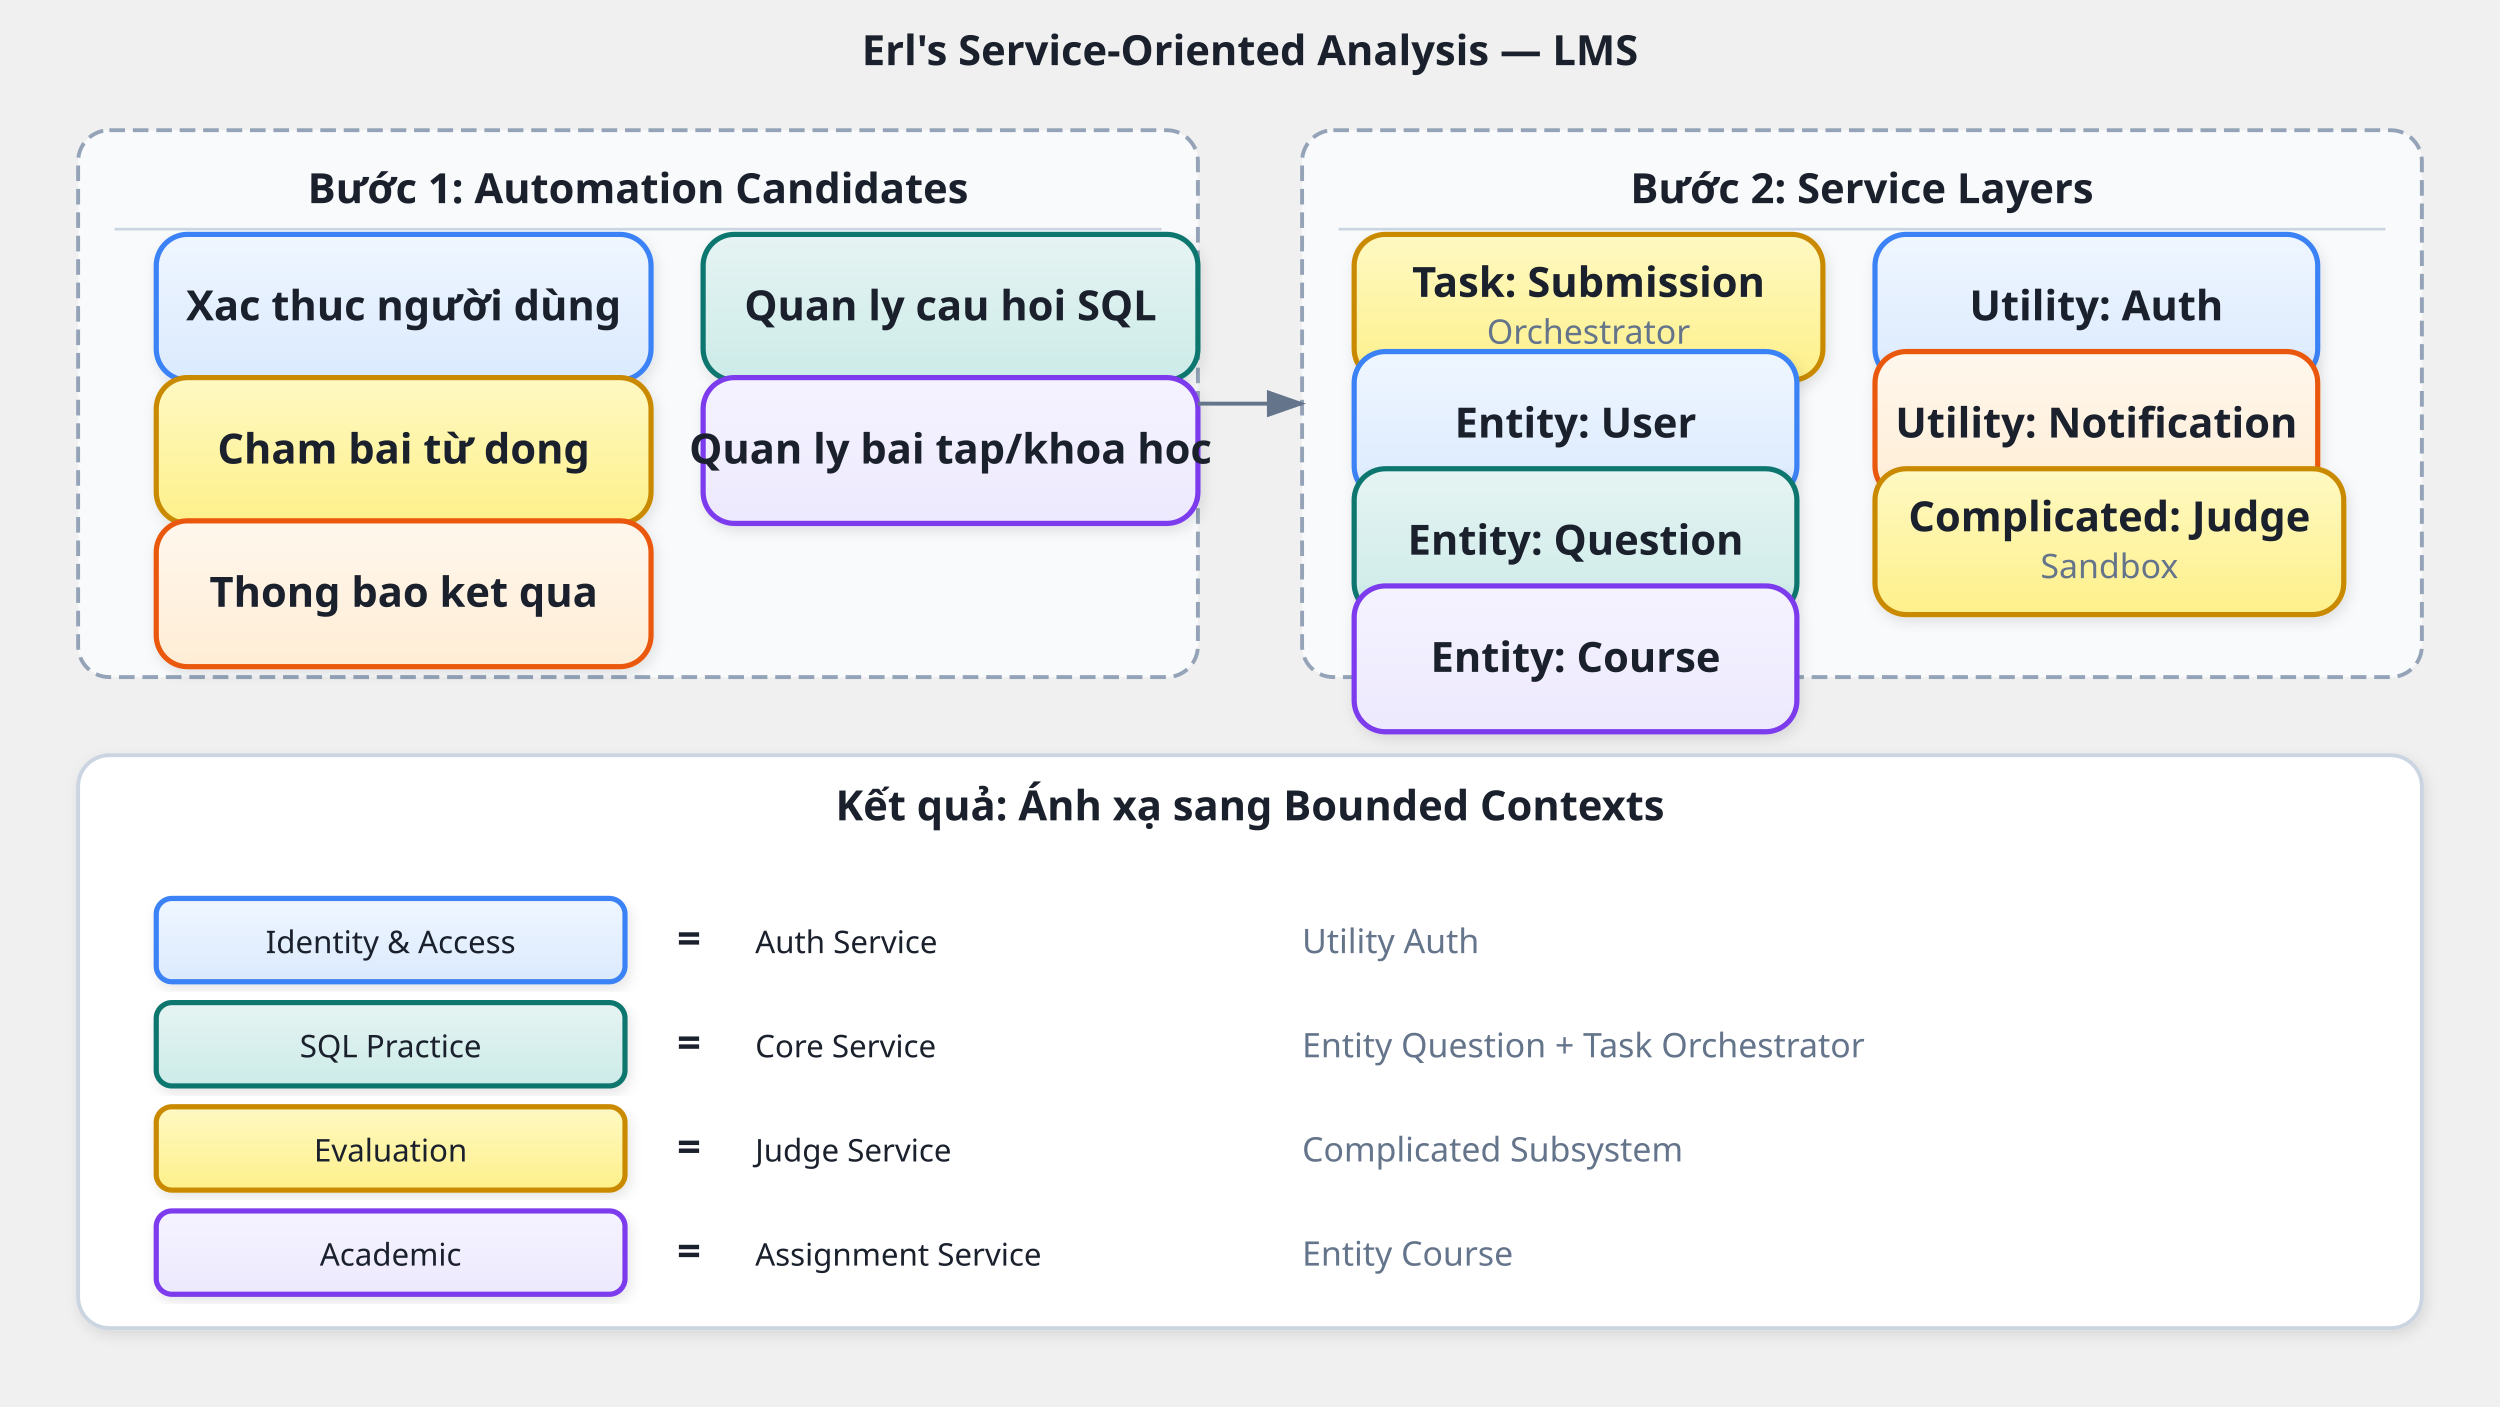
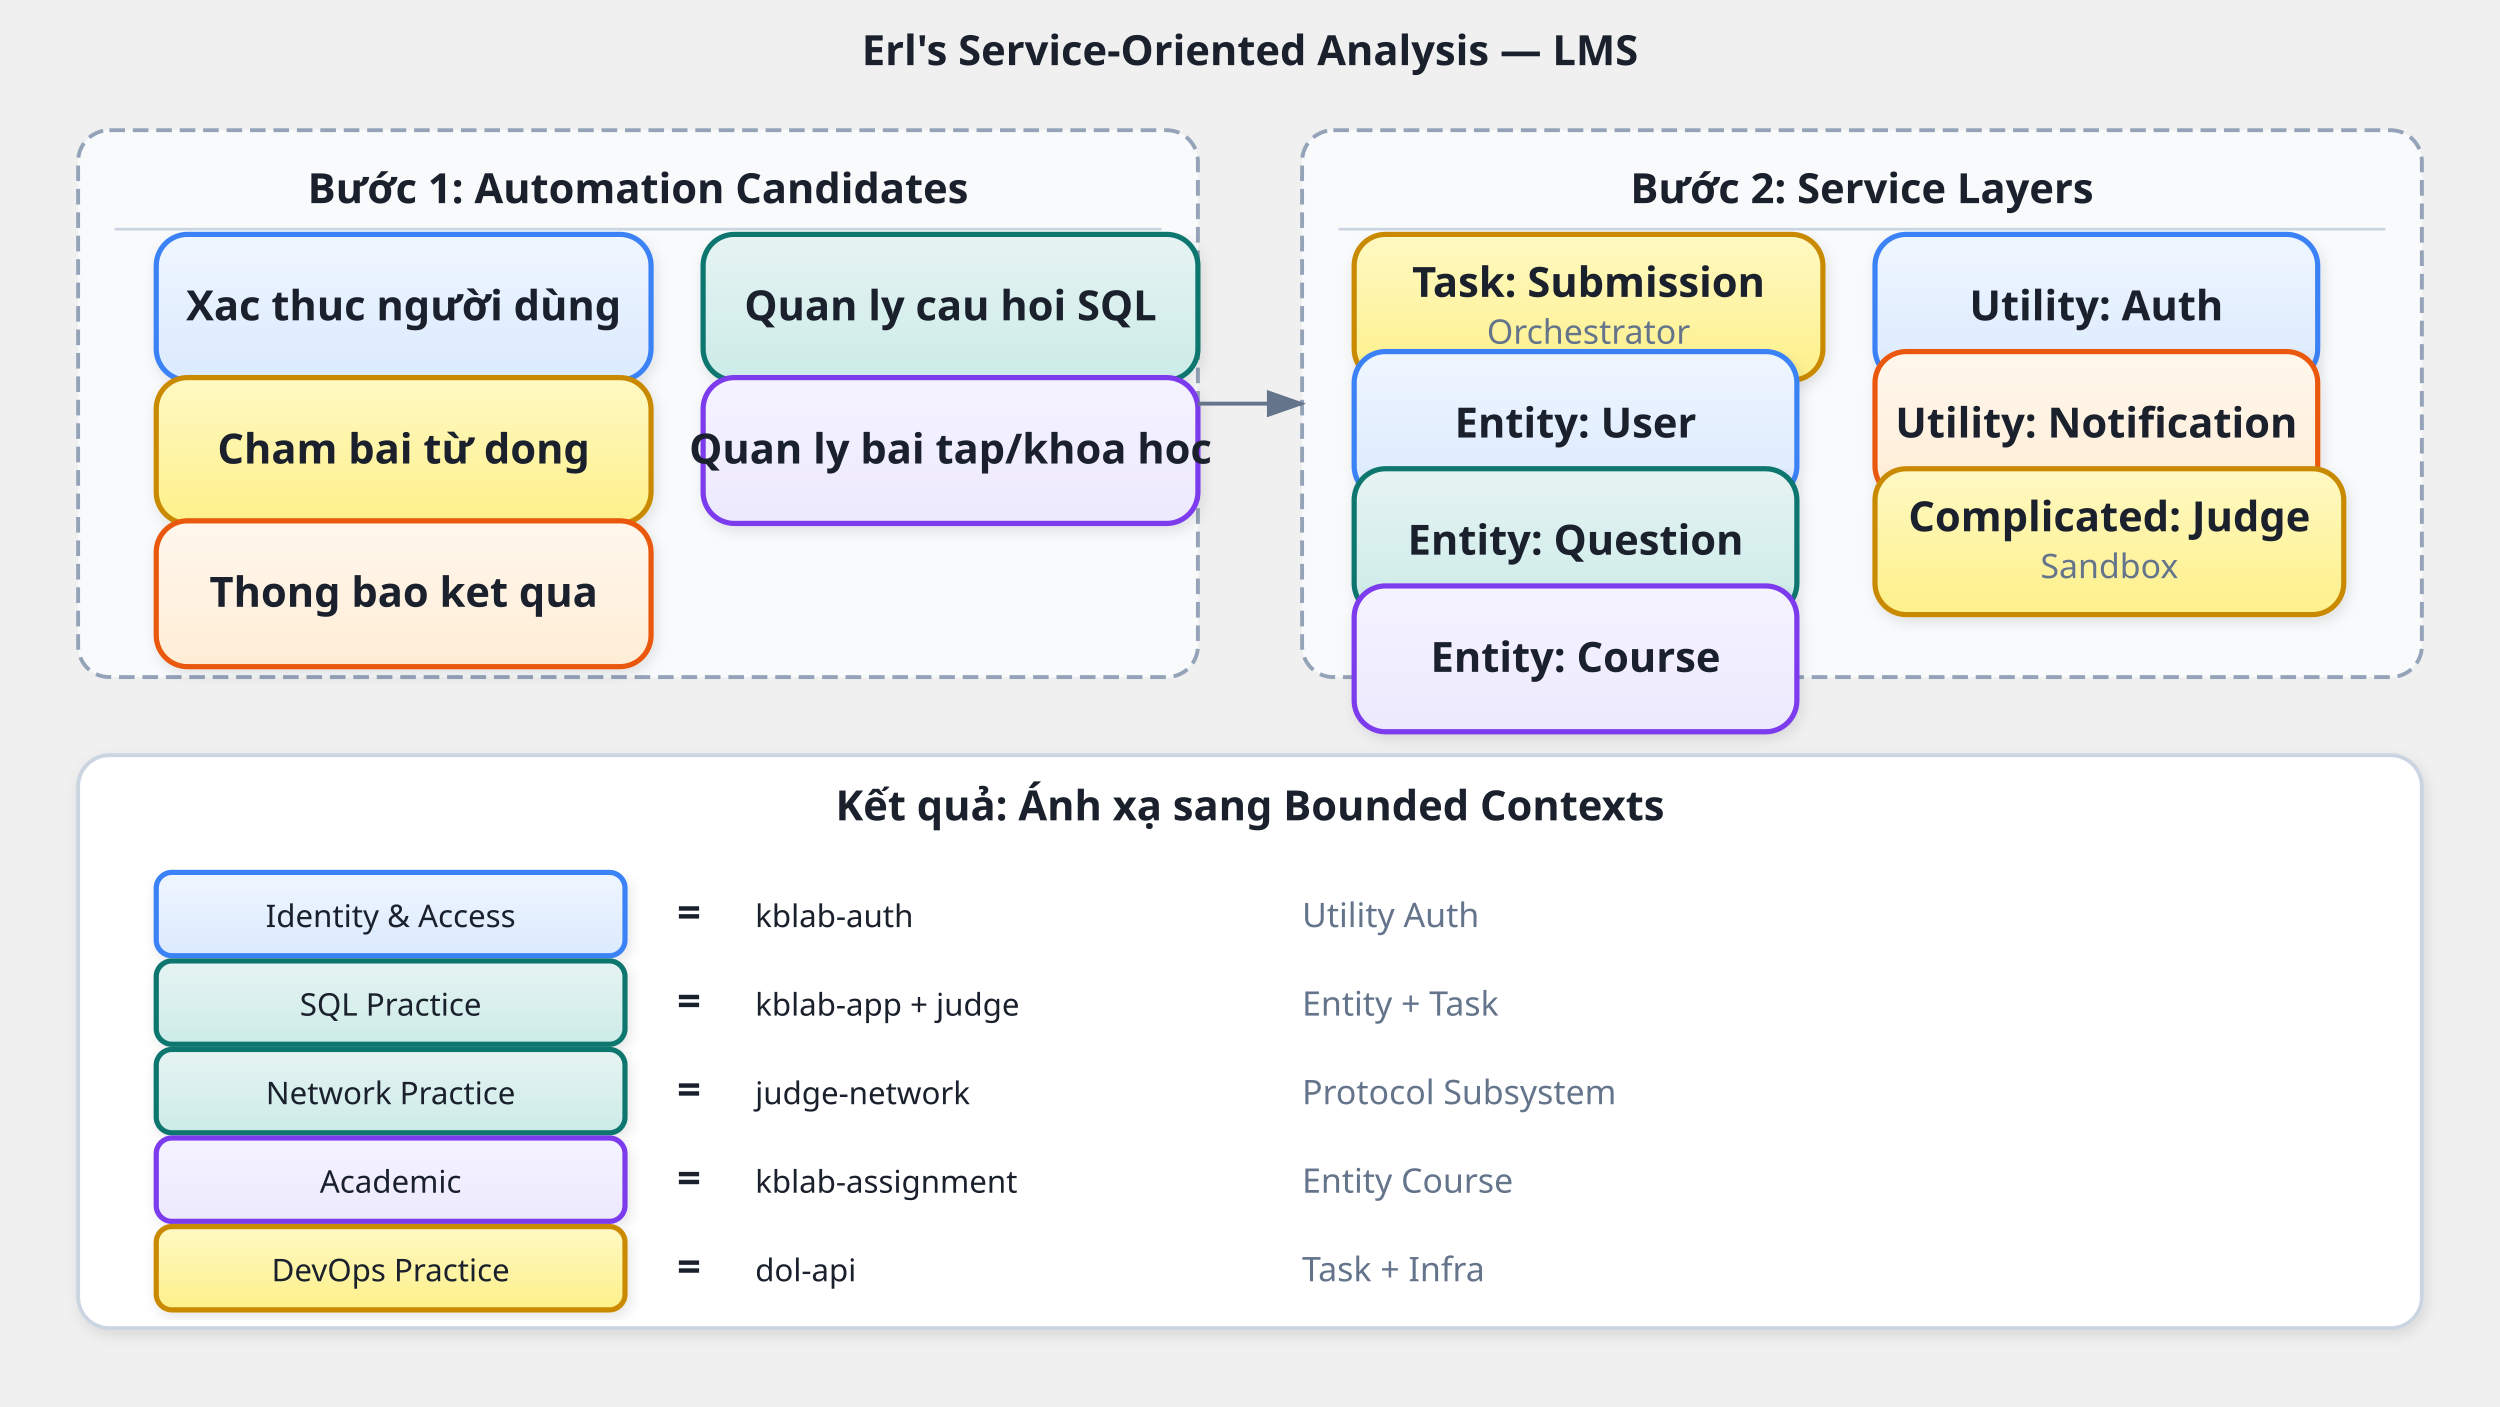
<svg xmlns="http://www.w3.org/2000/svg" viewBox="0 0 960 540" width="100%" height="100%">
  <defs>
    <marker id="arrowhead" markerWidth="10" markerHeight="7" refX="9" refY="3.5" orient="auto">
      <polygon points="0 0, 10 3.5, 0 7" fill="#64748b" />
    </marker>
    <marker id="arrowhead-danger" markerWidth="10" markerHeight="7" refX="9" refY="3.5" orient="auto">
      <polygon points="0 0, 10 3.5, 0 7" fill="#dc2626" />
    </marker>
    <filter id="shadow" x="-4%" y="-4%" width="108%" height="116%">
      <feDropShadow dx="1" dy="2" stdDeviation="2.5" flood-color="#0000001a" />
    </filter>
    <linearGradient id="grad-service" x1="0" y1="0" x2="0" y2="1">
      <stop offset="0%" stop-color="#e6f4f3" />
      <stop offset="100%" stop-color="#ccebe8" />
    </linearGradient>
    <linearGradient id="grad-storage" x1="0" y1="0" x2="0" y2="1">
      <stop offset="0%" stop-color="#dbeafe" />
      <stop offset="100%" stop-color="#bfdbfe" />
    </linearGradient>
    <linearGradient id="grad-event" x1="0" y1="0" x2="0" y2="1">
      <stop offset="0%" stop-color="#fef9c3" />
      <stop offset="100%" stop-color="#fef08a" />
    </linearGradient>
    <linearGradient id="grad-success" x1="0" y1="0" x2="0" y2="1">
      <stop offset="0%" stop-color="#dcfce7" />
      <stop offset="100%" stop-color="#bbf7d0" />
    </linearGradient>
    <linearGradient id="grad-danger" x1="0" y1="0" x2="0" y2="1">
      <stop offset="0%" stop-color="#fee2e2" />
      <stop offset="100%" stop-color="#fecaca" />
    </linearGradient>
    <linearGradient id="grad-warning" x1="0" y1="0" x2="0" y2="1">
      <stop offset="0%" stop-color="#fff7ed" />
      <stop offset="100%" stop-color="#ffedd5" />
    </linearGradient>
    <linearGradient id="grad-info" x1="0" y1="0" x2="0" y2="1">
      <stop offset="0%" stop-color="#eff6ff" />
      <stop offset="100%" stop-color="#dbeafe" />
    </linearGradient>
    <linearGradient id="grad-highlight" x1="0" y1="0" x2="0" y2="1">
      <stop offset="0%" stop-color="#f5f3ff" />
      <stop offset="100%" stop-color="#ede9fe" />
    </linearGradient>
    <linearGradient id="grad-legacy" x1="0" y1="0" x2="0" y2="1">
      <stop offset="0%" stop-color="#f3f4f6" />
      <stop offset="100%" stop-color="#e5e7eb" />
    </linearGradient>
  </defs>
  <style>
    text {
      font-family: 'Segoe UI', system-ui, -apple-system, sans-serif;
      font-size: 14px;
      fill: #1a202c;
    }
    .title { font-weight: 600; font-size: 16px; }
    .small { font-size: 12px; }
    .subtitle { font-size: 13px; fill: #64748b; }
    .mono { font-family: 'Consolas', 'DejaVu Sans Mono', monospace; font-size: 12px; }

    .cluster { fill: #f8fafc; stroke: #94a3b8; stroke-width: 1.5; stroke-dasharray: 6 3; }
    .service { fill: url(#grad-service); stroke: #0f766e; stroke-width: 2.0; filter: url(#shadow); }
    .storage { fill: url(#grad-storage); stroke: #2563eb; stroke-width: 2.0; filter: url(#shadow); }
    .event   { fill: url(#grad-event);   stroke: #ca8a04;   stroke-width: 2.0; filter: url(#shadow); }
    .success { fill: url(#grad-success); stroke: #16a34a; stroke-width: 2.0; filter: url(#shadow); }
    .danger  { fill: url(#grad-danger);  stroke: #dc2626;  stroke-width: 2.0; filter: url(#shadow); }
    .warning { fill: url(#grad-warning); stroke: #ea580c; stroke-width: 2.0; filter: url(#shadow); }
    .info    { fill: url(#grad-info);    stroke: #3b82f6;    stroke-width: 2.0; filter: url(#shadow); }
    .highlight { fill: url(#grad-highlight); stroke: #7c3aed; stroke-width: 2.0; filter: url(#shadow); }
    .legacy  { fill: url(#grad-legacy);  stroke: #9ca3af;  stroke-width: 1.5; filter: url(#shadow); }
    .note    { fill: #ffffff;    stroke: #cbd5e1;   stroke-width: 1.5; filter: url(#shadow); }
    .step    { fill: #ffffff;    stroke: #94a3b8;         stroke-width: 1.5; filter: url(#shadow); }

    .service-flat { fill: #e6f4f3; stroke: #0f766e; stroke-width: 1.5; }
    .storage-flat { fill: #dbeafe; stroke: #2563eb; stroke-width: 1.5; }
    .event-flat   { fill: #fef9c3;   stroke: #ca8a04;   stroke-width: 1.5; }

    .arrow {
      stroke: #64748b; stroke-width: 1.5; fill: none;
      marker-end: url(#arrowhead);
    }
    .arrow-dashed {
      stroke: #64748b; stroke-width: 1.5; fill: none;
      stroke-dasharray: 6 3; marker-end: url(#arrowhead);
    }
    .arrow-danger {
      stroke: #dc2626; stroke-width: 2.0; fill: none;
      marker-end: url(#arrowhead-danger);
    }
    .arrow-bg { fill: #ffffff; opacity: 0.92; }
    .lifeline {
      stroke: #94a3b8; stroke-width: 1.0;
      stroke-dasharray: 4 3; fill: none;
    }
    .separator {
      stroke: #cbd5e1; stroke-width: 1.0;
    }
  </style>
  <text x="480" y="25" text-anchor="middle" class="title">Erl's Service-Oriented Analysis — LMS</text>
  <rect x="30" y="50" width="430" height="210" rx="12" class="cluster" />
  <text x="245.0" y="78" text-anchor="middle" class="title">Bước 1: Automation Candidates</text>
  <line x1="44" y1="88" x2="446" y2="88" class="separator" />
  <rect x="60" y="90" width="190" height="56" rx="12" class="info" />
  <text x="155.0" y="123.0" text-anchor="middle" class="title">Xac thuc người dùng</text>
  <rect x="270" y="90" width="190" height="56" rx="12" class="service" />
  <text x="365.0" y="123.0" text-anchor="middle" class="title">Quan ly cau hoi SQL</text>
  <rect x="60" y="145" width="190" height="56" rx="12" class="event" />
  <text x="155.0" y="178.0" text-anchor="middle" class="title">Cham bai từ dong</text>
  <rect x="270" y="145" width="190" height="56" rx="12" class="highlight" />
  <text x="365.0" y="178.0" text-anchor="middle" class="title">Quan ly bai tap/khoa hoc</text>
  <rect x="60" y="200" width="190" height="56" rx="12" class="warning" />
  <text x="155.0" y="233.0" text-anchor="middle" class="title">Thong bao ket qua</text>
  <rect x="500" y="50" width="430" height="210" rx="12" class="cluster" />
  <text x="715.0" y="78" text-anchor="middle" class="title">Bước 2: Service Layers</text>
  <line x1="514" y1="88" x2="916" y2="88" class="separator" />
  <rect x="520" y="90" width="180" height="56" rx="12" class="event" />
  <text x="610.0" y="114.0" text-anchor="middle" class="title">Task: Submission</text>
  <text x="610.0" y="132.0" text-anchor="middle" class="subtitle">Orchestrator</text>
  <rect x="520" y="135" width="170" height="56" rx="12" class="info" />
  <text x="605.0" y="168.0" text-anchor="middle" class="title">Entity: User</text>
  <rect x="520" y="180" width="170" height="56" rx="12" class="service" />
  <text x="605.0" y="213.0" text-anchor="middle" class="title">Entity: Question</text>
  <rect x="520" y="225" width="170" height="56" rx="12" class="highlight" />
  <text x="605.0" y="258.0" text-anchor="middle" class="title">Entity: Course</text>
  <rect x="720" y="90" width="170" height="56" rx="12" class="info" />
  <text x="805.0" y="123.0" text-anchor="middle" class="title">Utility: Auth</text>
  <rect x="720" y="135" width="170" height="56" rx="12" class="warning" />
  <text x="805.0" y="168.0" text-anchor="middle" class="title">Utility: Notification</text>
  <rect x="720" y="180" width="180" height="56" rx="12" class="event" />
  <text x="810.0" y="204.0" text-anchor="middle" class="title">Complicated: Judge</text>
  <text x="810.0" y="222.0" text-anchor="middle" class="subtitle">Sandbox</text>
  <path d="M 460 155 L 500 155" class="arrow" />
  <rect x="30" y="290" width="900" height="220" rx="12" class="note" />
  <text x="480" y="315" text-anchor="middle" class="title">Kết quả: Ánh xạ sang Bounded Contexts</text>
-   <rect x="60" y="345" width="180" height="32" rx="6" class="info" />
-   <text x="150" y="366" text-anchor="middle" class="small">Identity &amp; Access</text>
-   <text x="260" y="366" class="title">=</text>
-   <text x="290" y="366" class="small">Auth Service</text>
-   <text x="500" y="366" class="subtitle">Utility Auth</text>
-   <rect x="60" y="385" width="180" height="32" rx="6" class="service" />
-   <text x="150" y="406" text-anchor="middle" class="small">SQL Practice</text>
-   <text x="260" y="406" class="title">=</text>
-   <text x="290" y="406" class="small">Core Service</text>
-   <text x="500" y="406" class="subtitle">Entity Question + Task Orchestrator</text>
-   <rect x="60" y="425" width="180" height="32" rx="6" class="event" />
-   <text x="150" y="446" text-anchor="middle" class="small">Evaluation</text>
-   <text x="260" y="446" class="title">=</text>
-   <text x="290" y="446" class="small">Judge Service</text>
-   <text x="500" y="446" class="subtitle">Complicated Subsystem</text>
-   <rect x="60" y="465" width="180" height="32" rx="6" class="highlight" />
-   <text x="150" y="486" text-anchor="middle" class="small">Academic</text>
-   <text x="260" y="486" class="title">=</text>
-   <text x="290" y="486" class="small">Assignment Service</text>
-   <text x="500" y="486" class="subtitle">Entity Course</text>
+   <rect x="60" y="335" width="180" height="32" rx="6" class="info" />
+   <text x="150" y="356" text-anchor="middle" class="small">Identity &amp; Access</text>
+   <text x="260" y="356" class="title">=</text>
+   <text x="290" y="356" class="small">kblab-auth</text>
+   <text x="500" y="356" class="subtitle">Utility Auth</text>
+   <rect x="60" y="369" width="180" height="32" rx="6" class="service" />
+   <text x="150" y="390" text-anchor="middle" class="small">SQL Practice</text>
+   <text x="260" y="390" class="title">=</text>
+   <text x="290" y="390" class="small">kblab-app + judge</text>
+   <text x="500" y="390" class="subtitle">Entity + Task</text>
+   <rect x="60" y="403" width="180" height="32" rx="6" class="service" />
+   <text x="150" y="424" text-anchor="middle" class="small">Network Practice</text>
+   <text x="260" y="424" class="title">=</text>
+   <text x="290" y="424" class="small">judge-network</text>
+   <text x="500" y="424" class="subtitle">Protocol Subsystem</text>
+   <rect x="60" y="437" width="180" height="32" rx="6" class="highlight" />
+   <text x="150" y="458" text-anchor="middle" class="small">Academic</text>
+   <text x="260" y="458" class="title">=</text>
+   <text x="290" y="458" class="small">kblab-assignment</text>
+   <text x="500" y="458" class="subtitle">Entity Course</text>
+   <rect x="60" y="471" width="180" height="32" rx="6" class="event" />
+   <text x="150" y="492" text-anchor="middle" class="small">DevOps Practice</text>
+   <text x="260" y="492" class="title">=</text>
+   <text x="290" y="492" class="small">dol-api</text>
+   <text x="500" y="492" class="subtitle">Task + Infra</text>
</svg>
